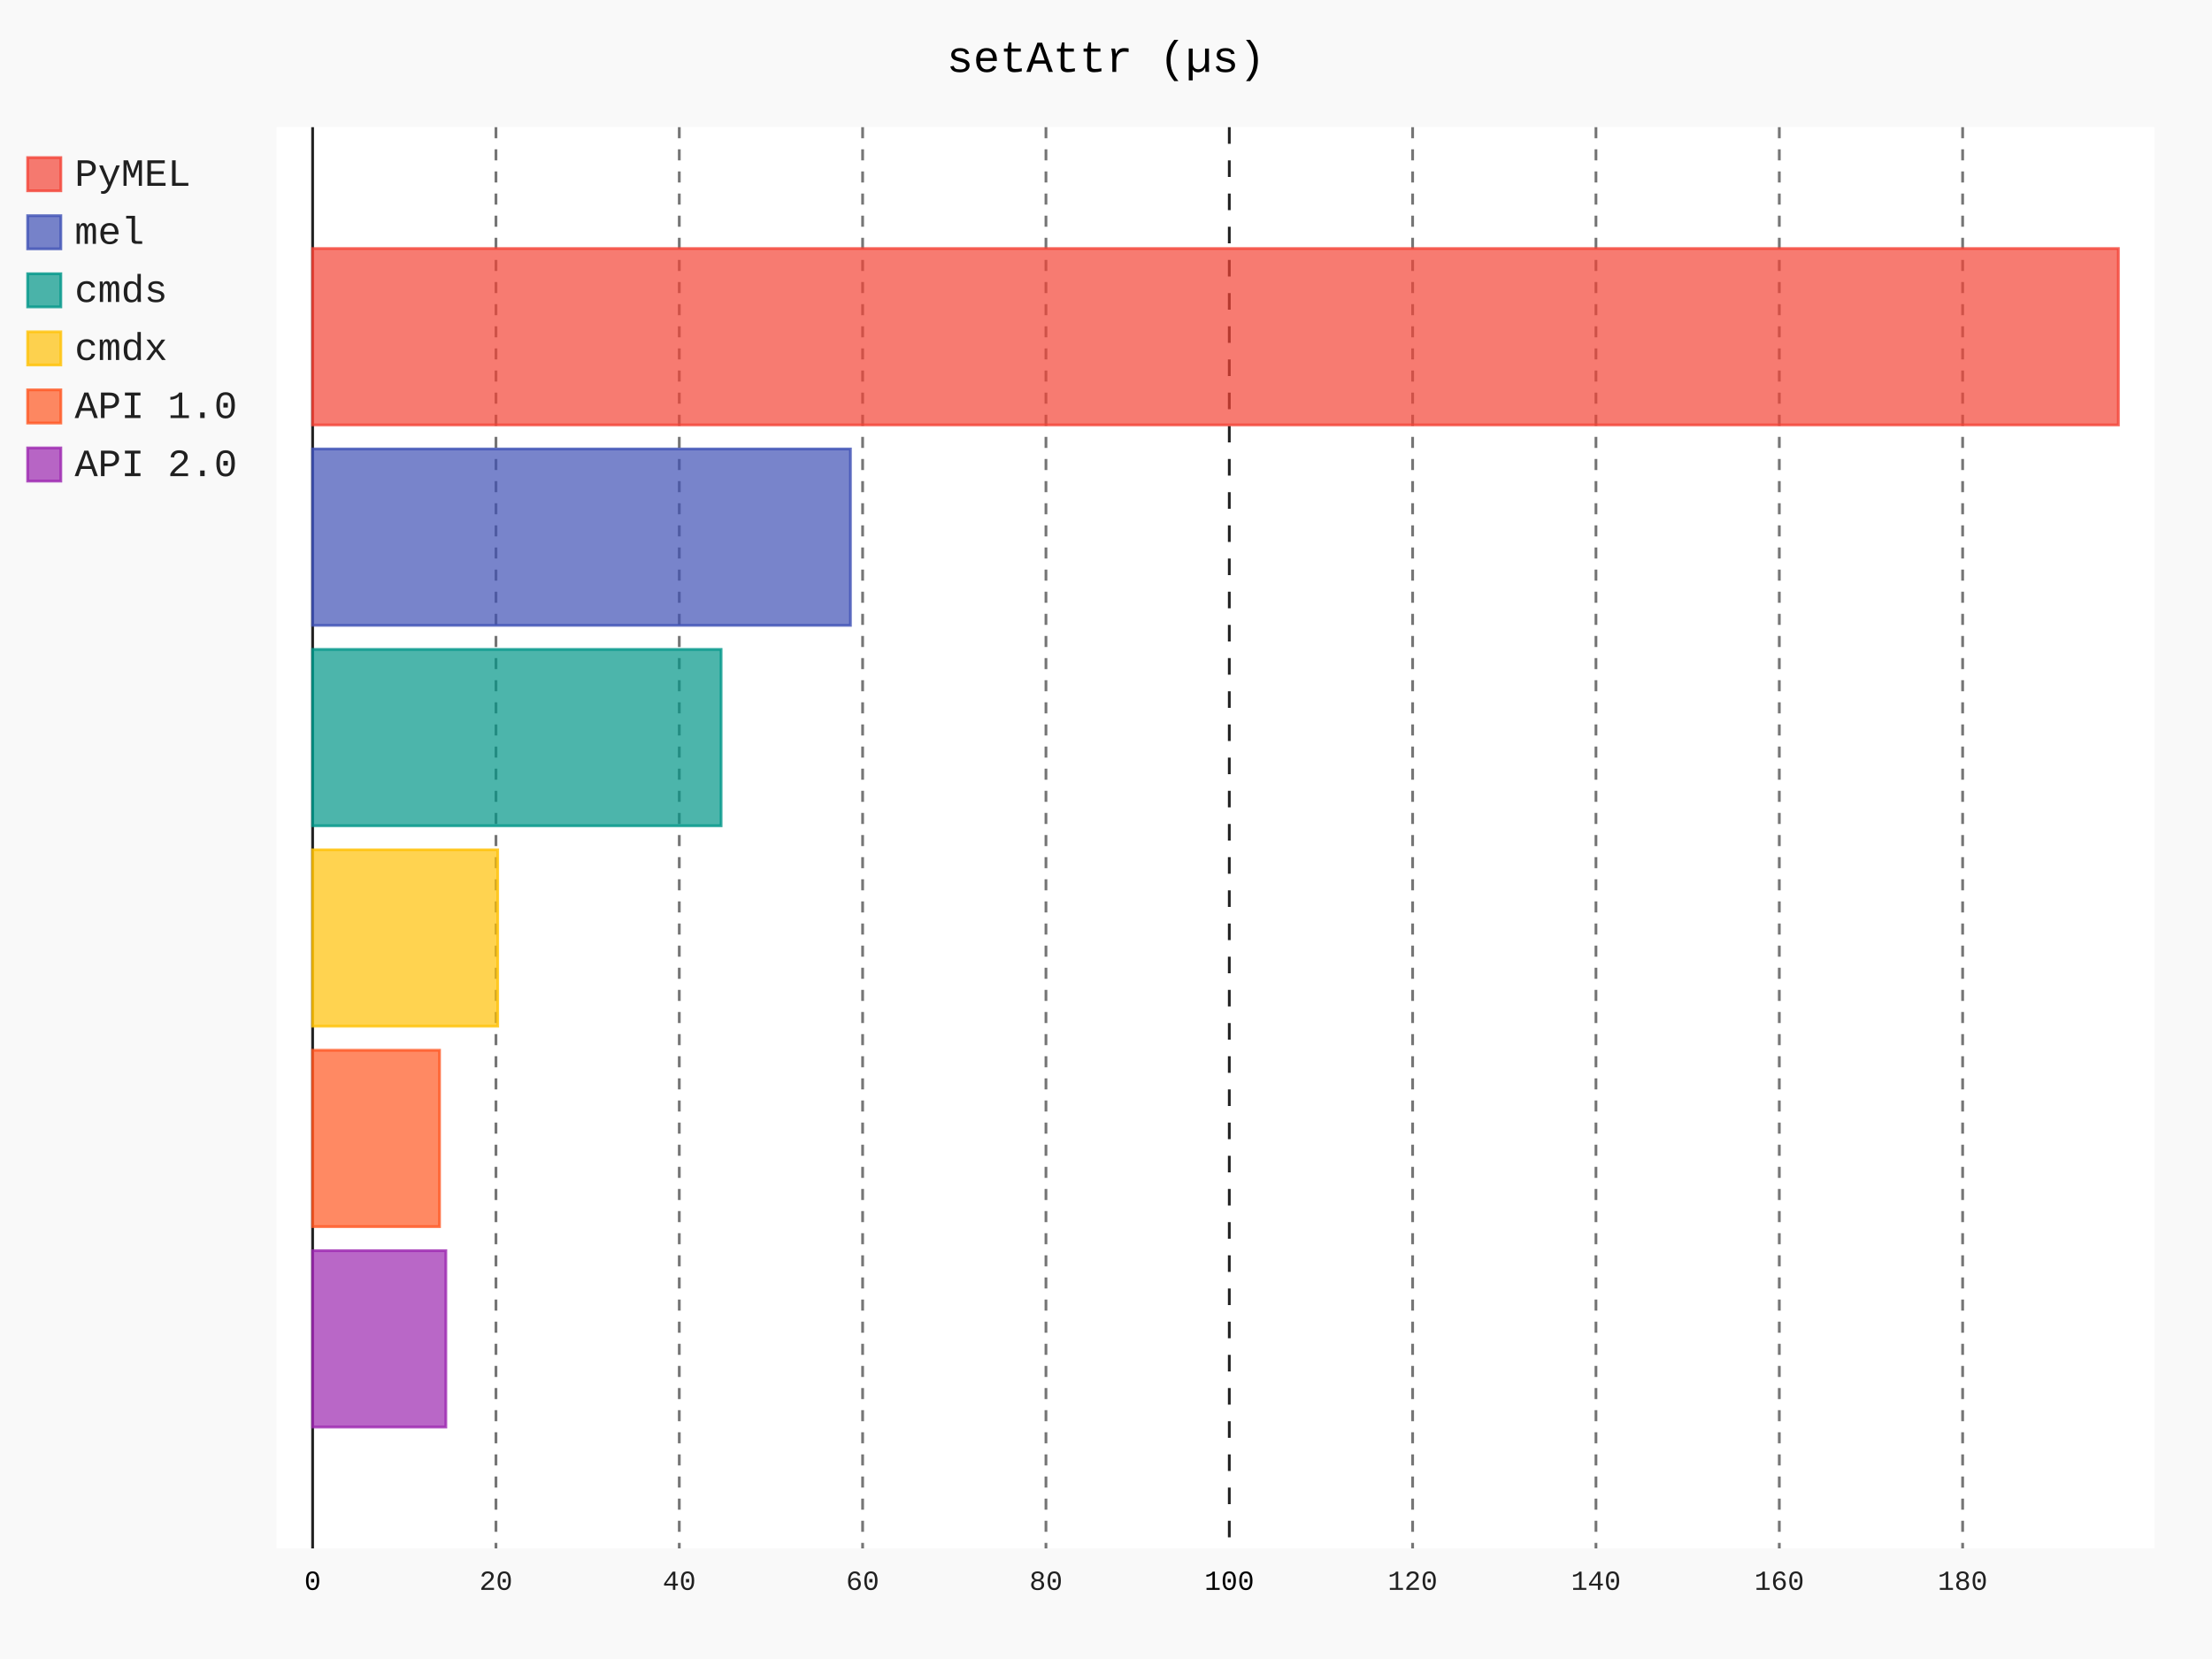
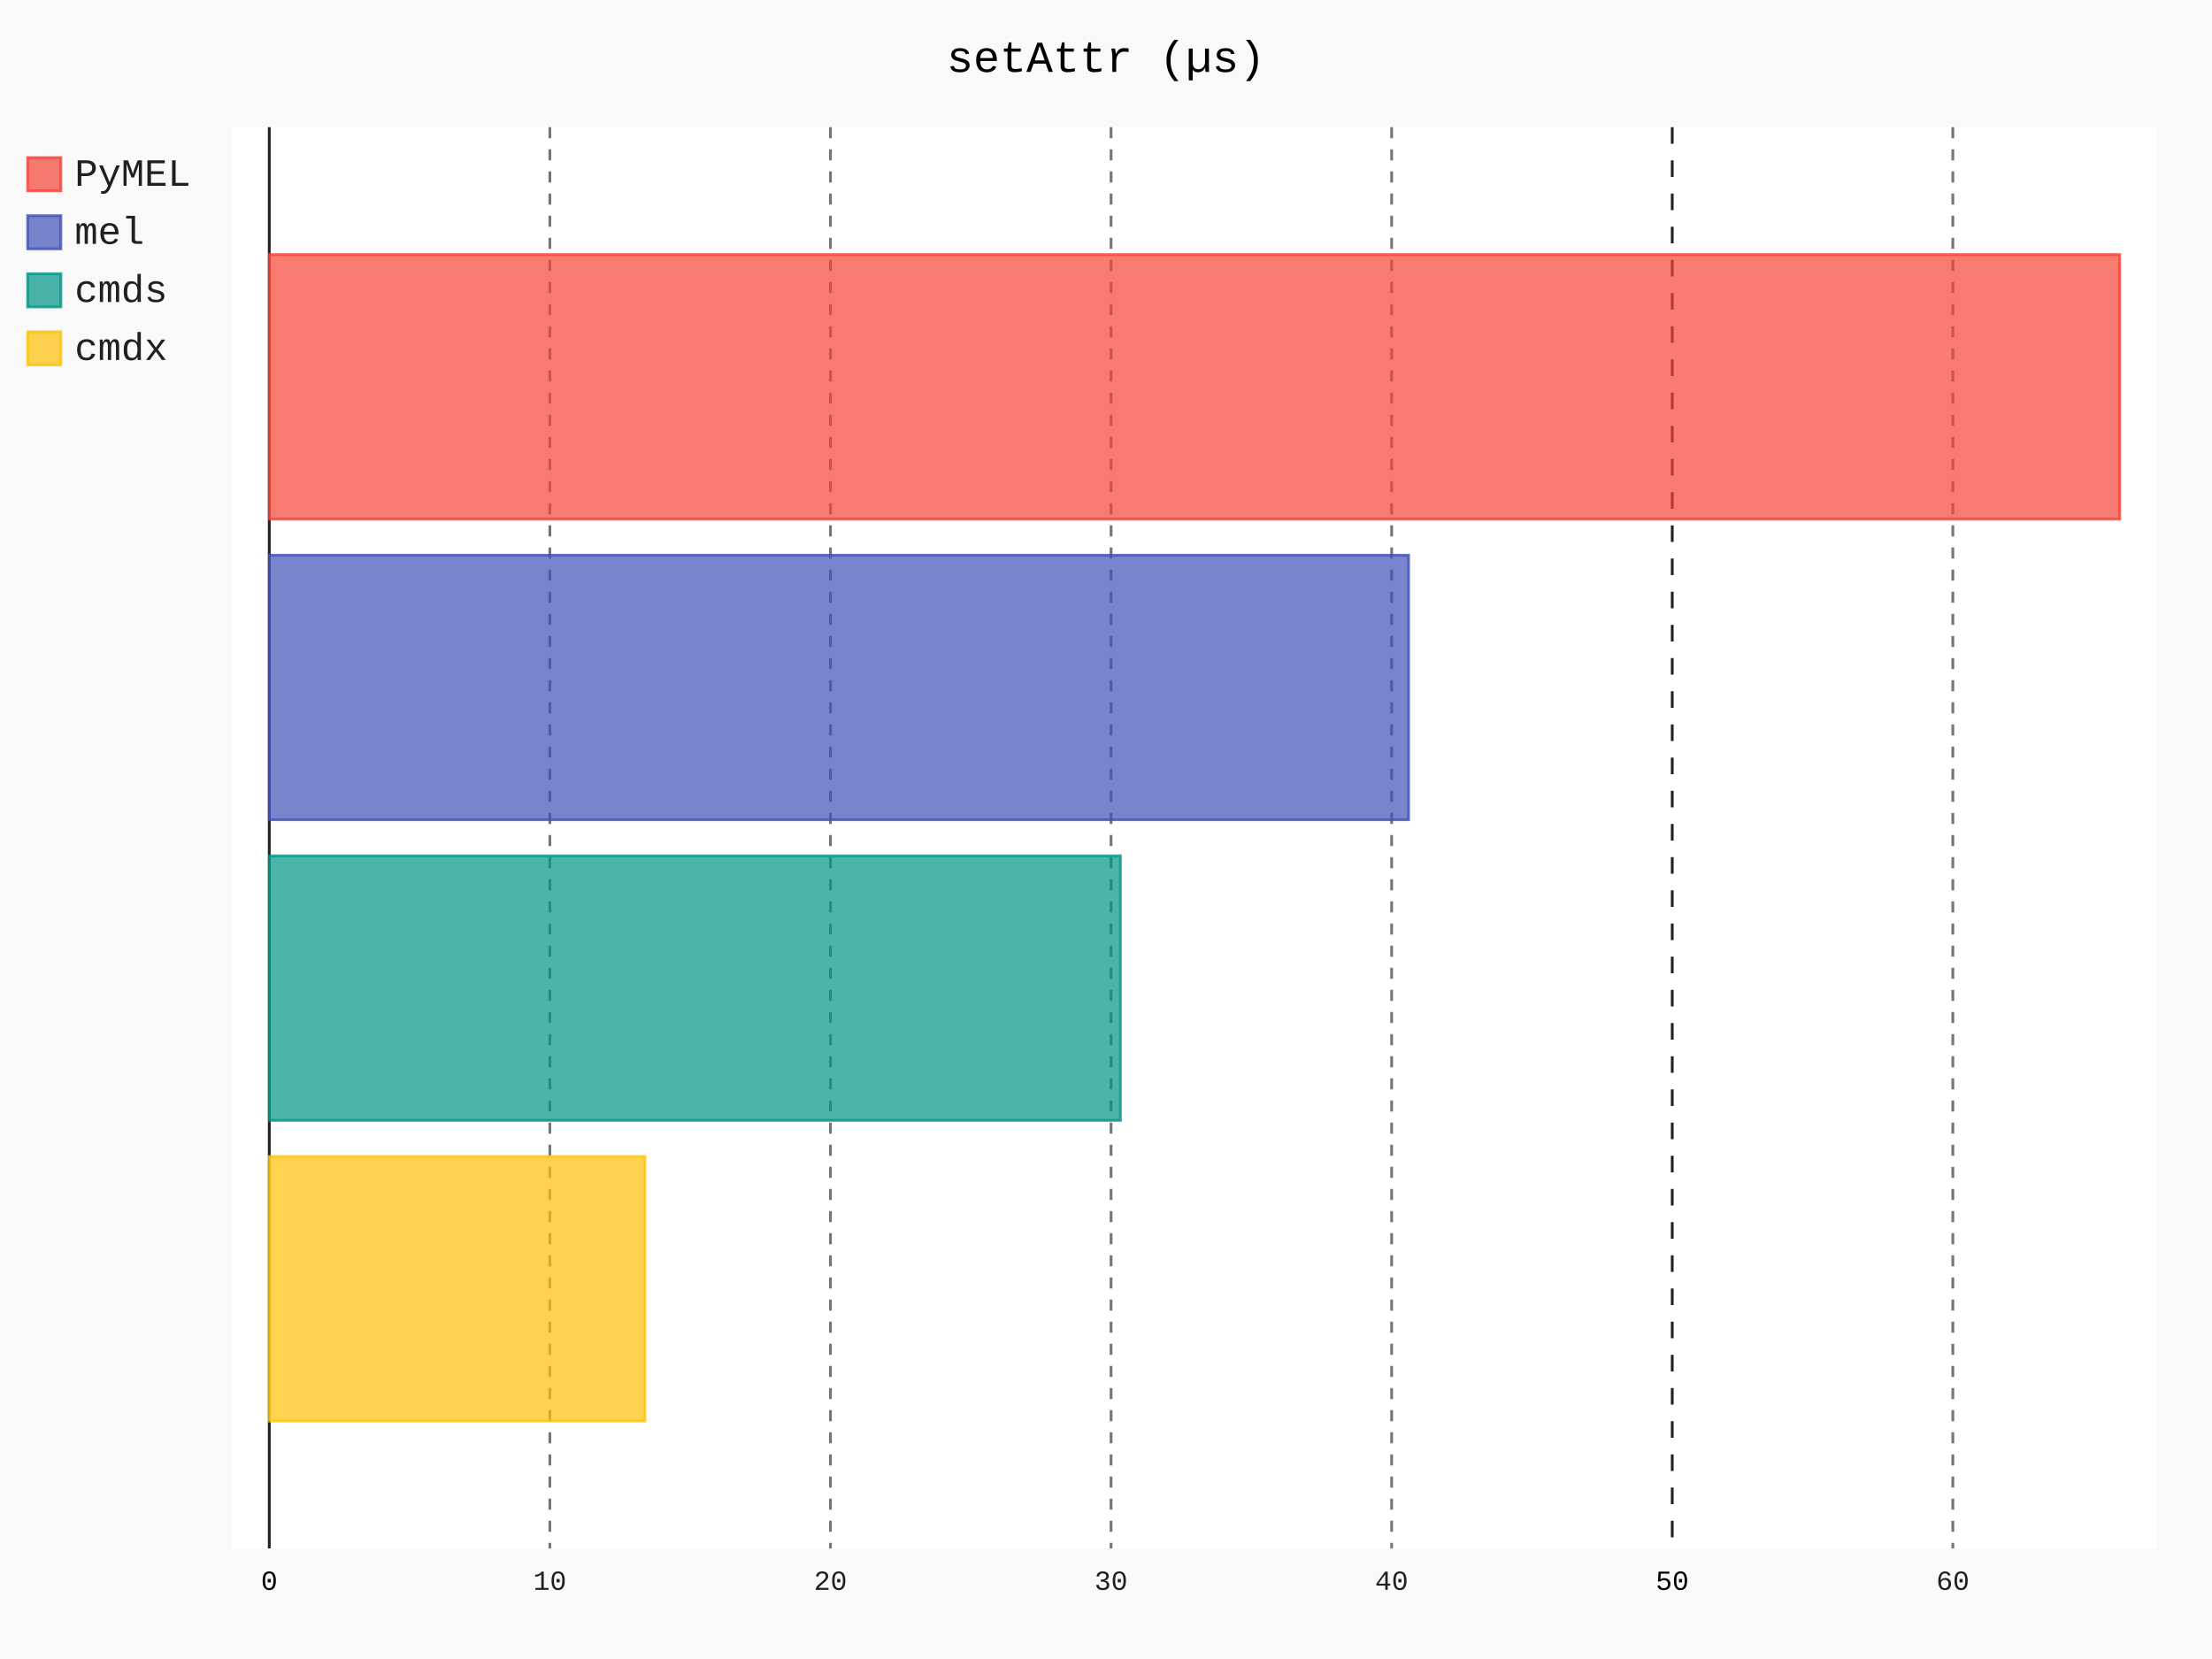
- <svg xmlns="http://www.w3.org/2000/svg" class="pygal-chart" id="chart-e8d845da-d6c5-408a-957c-700edbda1156" viewBox="0 0 800 600">
+ <svg xmlns="http://www.w3.org/2000/svg" class="pygal-chart" id="chart-0cb49427-5588-4756-ac8c-5c578eb287a8" viewBox="0 0 800 600">
  <defs>
-     <style type="text/css">#chart-e8d845da-d6c5-408a-957c-700edbda1156{-webkit-user-select:none;-webkit-font-smoothing:antialiased;font-family:Consolas,"Liberation Mono",Menlo,Courier,monospace}#chart-e8d845da-d6c5-408a-957c-700edbda1156 .title{font-family:Consolas,"Liberation Mono",Menlo,Courier,monospace;font-size:16px}#chart-e8d845da-d6c5-408a-957c-700edbda1156 .legends .legend text{font-family:Consolas,"Liberation Mono",Menlo,Courier,monospace;font-size:14px}#chart-e8d845da-d6c5-408a-957c-700edbda1156 .axis text{font-family:Consolas,"Liberation Mono",Menlo,Courier,monospace;font-size:10px}#chart-e8d845da-d6c5-408a-957c-700edbda1156 .axis text.major{font-family:Consolas,"Liberation Mono",Menlo,Courier,monospace;font-size:10px}#chart-e8d845da-d6c5-408a-957c-700edbda1156 .text-overlay text.value{font-family:Consolas,"Liberation Mono",Menlo,Courier,monospace;font-size:16px}#chart-e8d845da-d6c5-408a-957c-700edbda1156 .text-overlay text.label{font-family:Consolas,"Liberation Mono",Menlo,Courier,monospace;font-size:10px}#chart-e8d845da-d6c5-408a-957c-700edbda1156 .tooltip{font-family:Consolas,"Liberation Mono",Menlo,Courier,monospace;font-size:14px}#chart-e8d845da-d6c5-408a-957c-700edbda1156 text.no_data{font-family:Consolas,"Liberation Mono",Menlo,Courier,monospace;font-size:64px}
- #chart-e8d845da-d6c5-408a-957c-700edbda1156{background-color:rgba(249,249,249,1)}#chart-e8d845da-d6c5-408a-957c-700edbda1156 path,#chart-e8d845da-d6c5-408a-957c-700edbda1156 line,#chart-e8d845da-d6c5-408a-957c-700edbda1156 rect,#chart-e8d845da-d6c5-408a-957c-700edbda1156 circle{-webkit-transition:150ms;-moz-transition:150ms;transition:150ms}#chart-e8d845da-d6c5-408a-957c-700edbda1156 .graph &gt; .background{fill:rgba(249,249,249,1)}#chart-e8d845da-d6c5-408a-957c-700edbda1156 .plot &gt; .background{fill:rgba(255,255,255,1)}#chart-e8d845da-d6c5-408a-957c-700edbda1156 .graph{fill:rgba(0,0,0,.87)}#chart-e8d845da-d6c5-408a-957c-700edbda1156 text.no_data{fill:rgba(0,0,0,1)}#chart-e8d845da-d6c5-408a-957c-700edbda1156 .title{fill:rgba(0,0,0,1)}#chart-e8d845da-d6c5-408a-957c-700edbda1156 .legends .legend text{fill:rgba(0,0,0,.87)}#chart-e8d845da-d6c5-408a-957c-700edbda1156 .legends .legend:hover text{fill:rgba(0,0,0,1)}#chart-e8d845da-d6c5-408a-957c-700edbda1156 .axis .line{stroke:rgba(0,0,0,1)}#chart-e8d845da-d6c5-408a-957c-700edbda1156 .axis .guide.line{stroke:rgba(0,0,0,.54)}#chart-e8d845da-d6c5-408a-957c-700edbda1156 .axis .major.line{stroke:rgba(0,0,0,.87)}#chart-e8d845da-d6c5-408a-957c-700edbda1156 .axis text.major{fill:rgba(0,0,0,1)}#chart-e8d845da-d6c5-408a-957c-700edbda1156 .axis.y .guides:hover .guide.line,#chart-e8d845da-d6c5-408a-957c-700edbda1156 .line-graph .axis.x .guides:hover .guide.line,#chart-e8d845da-d6c5-408a-957c-700edbda1156 .stackedline-graph .axis.x .guides:hover .guide.line,#chart-e8d845da-d6c5-408a-957c-700edbda1156 .xy-graph .axis.x .guides:hover .guide.line{stroke:rgba(0,0,0,1)}#chart-e8d845da-d6c5-408a-957c-700edbda1156 .axis .guides:hover text{fill:rgba(0,0,0,1)}#chart-e8d845da-d6c5-408a-957c-700edbda1156 .reactive{fill-opacity:.7;stroke-opacity:.8}#chart-e8d845da-d6c5-408a-957c-700edbda1156 .ci{stroke:rgba(0,0,0,.87)}#chart-e8d845da-d6c5-408a-957c-700edbda1156 .reactive.active,#chart-e8d845da-d6c5-408a-957c-700edbda1156 .active .reactive{fill-opacity:.8;stroke-opacity:.9;stroke-width:4}#chart-e8d845da-d6c5-408a-957c-700edbda1156 .ci .reactive.active{stroke-width:1.5}#chart-e8d845da-d6c5-408a-957c-700edbda1156 .series text{fill:rgba(0,0,0,1)}#chart-e8d845da-d6c5-408a-957c-700edbda1156 .tooltip rect{fill:rgba(255,255,255,1);stroke:rgba(0,0,0,1);-webkit-transition:opacity 150ms;-moz-transition:opacity 150ms;transition:opacity 150ms}#chart-e8d845da-d6c5-408a-957c-700edbda1156 .tooltip .label{fill:rgba(0,0,0,.87)}#chart-e8d845da-d6c5-408a-957c-700edbda1156 .tooltip .label{fill:rgba(0,0,0,.87)}#chart-e8d845da-d6c5-408a-957c-700edbda1156 .tooltip .legend{font-size:.8em;fill:rgba(0,0,0,.54)}#chart-e8d845da-d6c5-408a-957c-700edbda1156 .tooltip .x_label{font-size:.6em;fill:rgba(0,0,0,1)}#chart-e8d845da-d6c5-408a-957c-700edbda1156 .tooltip .xlink{font-size:.5em;text-decoration:underline}#chart-e8d845da-d6c5-408a-957c-700edbda1156 .tooltip .value{font-size:1.5em}#chart-e8d845da-d6c5-408a-957c-700edbda1156 .bound{font-size:.5em}#chart-e8d845da-d6c5-408a-957c-700edbda1156 .max-value{font-size:.75em;fill:rgba(0,0,0,.54)}#chart-e8d845da-d6c5-408a-957c-700edbda1156 .map-element{fill:rgba(255,255,255,1);stroke:rgba(0,0,0,.54) !important}#chart-e8d845da-d6c5-408a-957c-700edbda1156 .map-element .reactive{fill-opacity:inherit;stroke-opacity:inherit}#chart-e8d845da-d6c5-408a-957c-700edbda1156 .color-0,#chart-e8d845da-d6c5-408a-957c-700edbda1156 .color-0 a:visited{stroke:#F44336;fill:#F44336}#chart-e8d845da-d6c5-408a-957c-700edbda1156 .color-1,#chart-e8d845da-d6c5-408a-957c-700edbda1156 .color-1 a:visited{stroke:#3F51B5;fill:#3F51B5}#chart-e8d845da-d6c5-408a-957c-700edbda1156 .color-2,#chart-e8d845da-d6c5-408a-957c-700edbda1156 .color-2 a:visited{stroke:#009688;fill:#009688}#chart-e8d845da-d6c5-408a-957c-700edbda1156 .color-3,#chart-e8d845da-d6c5-408a-957c-700edbda1156 .color-3 a:visited{stroke:#FFC107;fill:#FFC107}#chart-e8d845da-d6c5-408a-957c-700edbda1156 .color-4,#chart-e8d845da-d6c5-408a-957c-700edbda1156 .color-4 a:visited{stroke:#FF5722;fill:#FF5722}#chart-e8d845da-d6c5-408a-957c-700edbda1156 .color-5,#chart-e8d845da-d6c5-408a-957c-700edbda1156 .color-5 a:visited{stroke:#9C27B0;fill:#9C27B0}#chart-e8d845da-d6c5-408a-957c-700edbda1156 .text-overlay .color-0 text{fill:black}#chart-e8d845da-d6c5-408a-957c-700edbda1156 .text-overlay .color-1 text{fill:black}#chart-e8d845da-d6c5-408a-957c-700edbda1156 .text-overlay .color-2 text{fill:black}#chart-e8d845da-d6c5-408a-957c-700edbda1156 .text-overlay .color-3 text{fill:black}#chart-e8d845da-d6c5-408a-957c-700edbda1156 .text-overlay .color-4 text{fill:black}#chart-e8d845da-d6c5-408a-957c-700edbda1156 .text-overlay .color-5 text{fill:black}
- #chart-e8d845da-d6c5-408a-957c-700edbda1156 text.no_data{text-anchor:middle}#chart-e8d845da-d6c5-408a-957c-700edbda1156 .guide.line{fill:none}#chart-e8d845da-d6c5-408a-957c-700edbda1156 .centered{text-anchor:middle}#chart-e8d845da-d6c5-408a-957c-700edbda1156 .title{text-anchor:middle}#chart-e8d845da-d6c5-408a-957c-700edbda1156 .legends .legend text{fill-opacity:1}#chart-e8d845da-d6c5-408a-957c-700edbda1156 .axis.x text{text-anchor:middle}#chart-e8d845da-d6c5-408a-957c-700edbda1156 .axis.x:not(.web) text[transform]{text-anchor:start}#chart-e8d845da-d6c5-408a-957c-700edbda1156 .axis.x:not(.web) text[transform].backwards{text-anchor:end}#chart-e8d845da-d6c5-408a-957c-700edbda1156 .axis.y text{text-anchor:end}#chart-e8d845da-d6c5-408a-957c-700edbda1156 .axis.y text[transform].backwards{text-anchor:start}#chart-e8d845da-d6c5-408a-957c-700edbda1156 .axis.y2 text{text-anchor:start}#chart-e8d845da-d6c5-408a-957c-700edbda1156 .axis.y2 text[transform].backwards{text-anchor:end}#chart-e8d845da-d6c5-408a-957c-700edbda1156 .axis .guide.line{stroke-dasharray:4,4}#chart-e8d845da-d6c5-408a-957c-700edbda1156 .axis .major.guide.line{stroke-dasharray:6,6}#chart-e8d845da-d6c5-408a-957c-700edbda1156 .horizontal .axis.y .guide.line,#chart-e8d845da-d6c5-408a-957c-700edbda1156 .horizontal .axis.y2 .guide.line,#chart-e8d845da-d6c5-408a-957c-700edbda1156 .vertical .axis.x .guide.line{opacity:0}#chart-e8d845da-d6c5-408a-957c-700edbda1156 .horizontal .axis.always_show .guide.line,#chart-e8d845da-d6c5-408a-957c-700edbda1156 .vertical .axis.always_show .guide.line{opacity:1 !important}#chart-e8d845da-d6c5-408a-957c-700edbda1156 .axis.y .guides:hover .guide.line,#chart-e8d845da-d6c5-408a-957c-700edbda1156 .axis.y2 .guides:hover .guide.line,#chart-e8d845da-d6c5-408a-957c-700edbda1156 .axis.x .guides:hover .guide.line{opacity:1}#chart-e8d845da-d6c5-408a-957c-700edbda1156 .axis .guides:hover text{opacity:1}#chart-e8d845da-d6c5-408a-957c-700edbda1156 .nofill{fill:none}#chart-e8d845da-d6c5-408a-957c-700edbda1156 .subtle-fill{fill-opacity:.2}#chart-e8d845da-d6c5-408a-957c-700edbda1156 .dot{stroke-width:1px;fill-opacity:1}#chart-e8d845da-d6c5-408a-957c-700edbda1156 .dot.active{stroke-width:5px}#chart-e8d845da-d6c5-408a-957c-700edbda1156 .dot.negative{fill:transparent}#chart-e8d845da-d6c5-408a-957c-700edbda1156 text,#chart-e8d845da-d6c5-408a-957c-700edbda1156 tspan{stroke:none !important}#chart-e8d845da-d6c5-408a-957c-700edbda1156 .series text.active{opacity:1}#chart-e8d845da-d6c5-408a-957c-700edbda1156 .tooltip rect{fill-opacity:.95;stroke-width:.5}#chart-e8d845da-d6c5-408a-957c-700edbda1156 .tooltip text{fill-opacity:1}#chart-e8d845da-d6c5-408a-957c-700edbda1156 .showable{visibility:hidden}#chart-e8d845da-d6c5-408a-957c-700edbda1156 .showable.shown{visibility:visible}#chart-e8d845da-d6c5-408a-957c-700edbda1156 .gauge-background{fill:rgba(229,229,229,1);stroke:none}#chart-e8d845da-d6c5-408a-957c-700edbda1156 .bg-lines{stroke:rgba(249,249,249,1);stroke-width:2px}</style>
+     <style type="text/css">#chart-0cb49427-5588-4756-ac8c-5c578eb287a8{-webkit-user-select:none;-webkit-font-smoothing:antialiased;font-family:Consolas,"Liberation Mono",Menlo,Courier,monospace}#chart-0cb49427-5588-4756-ac8c-5c578eb287a8 .title{font-family:Consolas,"Liberation Mono",Menlo,Courier,monospace;font-size:16px}#chart-0cb49427-5588-4756-ac8c-5c578eb287a8 .legends .legend text{font-family:Consolas,"Liberation Mono",Menlo,Courier,monospace;font-size:14px}#chart-0cb49427-5588-4756-ac8c-5c578eb287a8 .axis text{font-family:Consolas,"Liberation Mono",Menlo,Courier,monospace;font-size:10px}#chart-0cb49427-5588-4756-ac8c-5c578eb287a8 .axis text.major{font-family:Consolas,"Liberation Mono",Menlo,Courier,monospace;font-size:10px}#chart-0cb49427-5588-4756-ac8c-5c578eb287a8 .text-overlay text.value{font-family:Consolas,"Liberation Mono",Menlo,Courier,monospace;font-size:16px}#chart-0cb49427-5588-4756-ac8c-5c578eb287a8 .text-overlay text.label{font-family:Consolas,"Liberation Mono",Menlo,Courier,monospace;font-size:10px}#chart-0cb49427-5588-4756-ac8c-5c578eb287a8 .tooltip{font-family:Consolas,"Liberation Mono",Menlo,Courier,monospace;font-size:14px}#chart-0cb49427-5588-4756-ac8c-5c578eb287a8 text.no_data{font-family:Consolas,"Liberation Mono",Menlo,Courier,monospace;font-size:64px}
+ #chart-0cb49427-5588-4756-ac8c-5c578eb287a8{background-color:rgba(249,249,249,1)}#chart-0cb49427-5588-4756-ac8c-5c578eb287a8 path,#chart-0cb49427-5588-4756-ac8c-5c578eb287a8 line,#chart-0cb49427-5588-4756-ac8c-5c578eb287a8 rect,#chart-0cb49427-5588-4756-ac8c-5c578eb287a8 circle{-webkit-transition:150ms;-moz-transition:150ms;transition:150ms}#chart-0cb49427-5588-4756-ac8c-5c578eb287a8 .graph &gt; .background{fill:rgba(249,249,249,1)}#chart-0cb49427-5588-4756-ac8c-5c578eb287a8 .plot &gt; .background{fill:rgba(255,255,255,1)}#chart-0cb49427-5588-4756-ac8c-5c578eb287a8 .graph{fill:rgba(0,0,0,.87)}#chart-0cb49427-5588-4756-ac8c-5c578eb287a8 text.no_data{fill:rgba(0,0,0,1)}#chart-0cb49427-5588-4756-ac8c-5c578eb287a8 .title{fill:rgba(0,0,0,1)}#chart-0cb49427-5588-4756-ac8c-5c578eb287a8 .legends .legend text{fill:rgba(0,0,0,.87)}#chart-0cb49427-5588-4756-ac8c-5c578eb287a8 .legends .legend:hover text{fill:rgba(0,0,0,1)}#chart-0cb49427-5588-4756-ac8c-5c578eb287a8 .axis .line{stroke:rgba(0,0,0,1)}#chart-0cb49427-5588-4756-ac8c-5c578eb287a8 .axis .guide.line{stroke:rgba(0,0,0,.54)}#chart-0cb49427-5588-4756-ac8c-5c578eb287a8 .axis .major.line{stroke:rgba(0,0,0,.87)}#chart-0cb49427-5588-4756-ac8c-5c578eb287a8 .axis text.major{fill:rgba(0,0,0,1)}#chart-0cb49427-5588-4756-ac8c-5c578eb287a8 .axis.y .guides:hover .guide.line,#chart-0cb49427-5588-4756-ac8c-5c578eb287a8 .line-graph .axis.x .guides:hover .guide.line,#chart-0cb49427-5588-4756-ac8c-5c578eb287a8 .stackedline-graph .axis.x .guides:hover .guide.line,#chart-0cb49427-5588-4756-ac8c-5c578eb287a8 .xy-graph .axis.x .guides:hover .guide.line{stroke:rgba(0,0,0,1)}#chart-0cb49427-5588-4756-ac8c-5c578eb287a8 .axis .guides:hover text{fill:rgba(0,0,0,1)}#chart-0cb49427-5588-4756-ac8c-5c578eb287a8 .reactive{fill-opacity:.7;stroke-opacity:.8}#chart-0cb49427-5588-4756-ac8c-5c578eb287a8 .ci{stroke:rgba(0,0,0,.87)}#chart-0cb49427-5588-4756-ac8c-5c578eb287a8 .reactive.active,#chart-0cb49427-5588-4756-ac8c-5c578eb287a8 .active .reactive{fill-opacity:.8;stroke-opacity:.9;stroke-width:4}#chart-0cb49427-5588-4756-ac8c-5c578eb287a8 .ci .reactive.active{stroke-width:1.5}#chart-0cb49427-5588-4756-ac8c-5c578eb287a8 .series text{fill:rgba(0,0,0,1)}#chart-0cb49427-5588-4756-ac8c-5c578eb287a8 .tooltip rect{fill:rgba(255,255,255,1);stroke:rgba(0,0,0,1);-webkit-transition:opacity 150ms;-moz-transition:opacity 150ms;transition:opacity 150ms}#chart-0cb49427-5588-4756-ac8c-5c578eb287a8 .tooltip .label{fill:rgba(0,0,0,.87)}#chart-0cb49427-5588-4756-ac8c-5c578eb287a8 .tooltip .label{fill:rgba(0,0,0,.87)}#chart-0cb49427-5588-4756-ac8c-5c578eb287a8 .tooltip .legend{font-size:.8em;fill:rgba(0,0,0,.54)}#chart-0cb49427-5588-4756-ac8c-5c578eb287a8 .tooltip .x_label{font-size:.6em;fill:rgba(0,0,0,1)}#chart-0cb49427-5588-4756-ac8c-5c578eb287a8 .tooltip .xlink{font-size:.5em;text-decoration:underline}#chart-0cb49427-5588-4756-ac8c-5c578eb287a8 .tooltip .value{font-size:1.5em}#chart-0cb49427-5588-4756-ac8c-5c578eb287a8 .bound{font-size:.5em}#chart-0cb49427-5588-4756-ac8c-5c578eb287a8 .max-value{font-size:.75em;fill:rgba(0,0,0,.54)}#chart-0cb49427-5588-4756-ac8c-5c578eb287a8 .map-element{fill:rgba(255,255,255,1);stroke:rgba(0,0,0,.54) !important}#chart-0cb49427-5588-4756-ac8c-5c578eb287a8 .map-element .reactive{fill-opacity:inherit;stroke-opacity:inherit}#chart-0cb49427-5588-4756-ac8c-5c578eb287a8 .color-0,#chart-0cb49427-5588-4756-ac8c-5c578eb287a8 .color-0 a:visited{stroke:#F44336;fill:#F44336}#chart-0cb49427-5588-4756-ac8c-5c578eb287a8 .color-1,#chart-0cb49427-5588-4756-ac8c-5c578eb287a8 .color-1 a:visited{stroke:#3F51B5;fill:#3F51B5}#chart-0cb49427-5588-4756-ac8c-5c578eb287a8 .color-2,#chart-0cb49427-5588-4756-ac8c-5c578eb287a8 .color-2 a:visited{stroke:#009688;fill:#009688}#chart-0cb49427-5588-4756-ac8c-5c578eb287a8 .color-3,#chart-0cb49427-5588-4756-ac8c-5c578eb287a8 .color-3 a:visited{stroke:#FFC107;fill:#FFC107}#chart-0cb49427-5588-4756-ac8c-5c578eb287a8 .text-overlay .color-0 text{fill:black}#chart-0cb49427-5588-4756-ac8c-5c578eb287a8 .text-overlay .color-1 text{fill:black}#chart-0cb49427-5588-4756-ac8c-5c578eb287a8 .text-overlay .color-2 text{fill:black}#chart-0cb49427-5588-4756-ac8c-5c578eb287a8 .text-overlay .color-3 text{fill:black}
+ #chart-0cb49427-5588-4756-ac8c-5c578eb287a8 text.no_data{text-anchor:middle}#chart-0cb49427-5588-4756-ac8c-5c578eb287a8 .guide.line{fill:none}#chart-0cb49427-5588-4756-ac8c-5c578eb287a8 .centered{text-anchor:middle}#chart-0cb49427-5588-4756-ac8c-5c578eb287a8 .title{text-anchor:middle}#chart-0cb49427-5588-4756-ac8c-5c578eb287a8 .legends .legend text{fill-opacity:1}#chart-0cb49427-5588-4756-ac8c-5c578eb287a8 .axis.x text{text-anchor:middle}#chart-0cb49427-5588-4756-ac8c-5c578eb287a8 .axis.x:not(.web) text[transform]{text-anchor:start}#chart-0cb49427-5588-4756-ac8c-5c578eb287a8 .axis.x:not(.web) text[transform].backwards{text-anchor:end}#chart-0cb49427-5588-4756-ac8c-5c578eb287a8 .axis.y text{text-anchor:end}#chart-0cb49427-5588-4756-ac8c-5c578eb287a8 .axis.y text[transform].backwards{text-anchor:start}#chart-0cb49427-5588-4756-ac8c-5c578eb287a8 .axis.y2 text{text-anchor:start}#chart-0cb49427-5588-4756-ac8c-5c578eb287a8 .axis.y2 text[transform].backwards{text-anchor:end}#chart-0cb49427-5588-4756-ac8c-5c578eb287a8 .axis .guide.line{stroke-dasharray:4,4}#chart-0cb49427-5588-4756-ac8c-5c578eb287a8 .axis .major.guide.line{stroke-dasharray:6,6}#chart-0cb49427-5588-4756-ac8c-5c578eb287a8 .horizontal .axis.y .guide.line,#chart-0cb49427-5588-4756-ac8c-5c578eb287a8 .horizontal .axis.y2 .guide.line,#chart-0cb49427-5588-4756-ac8c-5c578eb287a8 .vertical .axis.x .guide.line{opacity:0}#chart-0cb49427-5588-4756-ac8c-5c578eb287a8 .horizontal .axis.always_show .guide.line,#chart-0cb49427-5588-4756-ac8c-5c578eb287a8 .vertical .axis.always_show .guide.line{opacity:1 !important}#chart-0cb49427-5588-4756-ac8c-5c578eb287a8 .axis.y .guides:hover .guide.line,#chart-0cb49427-5588-4756-ac8c-5c578eb287a8 .axis.y2 .guides:hover .guide.line,#chart-0cb49427-5588-4756-ac8c-5c578eb287a8 .axis.x .guides:hover .guide.line{opacity:1}#chart-0cb49427-5588-4756-ac8c-5c578eb287a8 .axis .guides:hover text{opacity:1}#chart-0cb49427-5588-4756-ac8c-5c578eb287a8 .nofill{fill:none}#chart-0cb49427-5588-4756-ac8c-5c578eb287a8 .subtle-fill{fill-opacity:.2}#chart-0cb49427-5588-4756-ac8c-5c578eb287a8 .dot{stroke-width:1px;fill-opacity:1}#chart-0cb49427-5588-4756-ac8c-5c578eb287a8 .dot.active{stroke-width:5px}#chart-0cb49427-5588-4756-ac8c-5c578eb287a8 .dot.negative{fill:transparent}#chart-0cb49427-5588-4756-ac8c-5c578eb287a8 text,#chart-0cb49427-5588-4756-ac8c-5c578eb287a8 tspan{stroke:none !important}#chart-0cb49427-5588-4756-ac8c-5c578eb287a8 .series text.active{opacity:1}#chart-0cb49427-5588-4756-ac8c-5c578eb287a8 .tooltip rect{fill-opacity:.95;stroke-width:.5}#chart-0cb49427-5588-4756-ac8c-5c578eb287a8 .tooltip text{fill-opacity:1}#chart-0cb49427-5588-4756-ac8c-5c578eb287a8 .showable{visibility:hidden}#chart-0cb49427-5588-4756-ac8c-5c578eb287a8 .showable.shown{visibility:visible}#chart-0cb49427-5588-4756-ac8c-5c578eb287a8 .gauge-background{fill:rgba(229,229,229,1);stroke:none}#chart-0cb49427-5588-4756-ac8c-5c578eb287a8 .bg-lines{stroke:rgba(249,249,249,1);stroke-width:2px}</style>
  </defs>
  <g class="graph horizontalbar-graph horizontal">
    <rect class="background" height="600" width="800" x="0" y="0" />
-     <g class="plot" transform="translate(100, 46)">
-       <rect class="background" height="514" width="679.2" x="0" y="0" />
+     <g class="plot" transform="translate(84, 46)">
+       <rect class="background" height="514" width="696.0" x="0" y="0" />
      <g class="axis x always_show">
        <g class="guides">
-           <path class="axis major line" d="M13.062 0 v514" />
-           <text class="major" x="13.062" y="529.0">0</text>
+           <path class="axis major line" d="M13.385 0 v514" />
+           <text class="major" x="13.385" y="529.0">0</text>
        </g>
        <g class="guides">
-           <path class="guide line" d="M79.367 0 v514" />
-           <text class="" x="79.367" y="529.0">20</text>
+           <path class="guide line" d="M114.865 0 v514" />
+           <text class="" x="114.865" y="529.0">10</text>
        </g>
        <g class="guides">
-           <path class="guide line" d="M145.673 0 v514" />
-           <text class="" x="145.673" y="529.0">40</text>
+           <path class="guide line" d="M216.346 0 v514" />
+           <text class="" x="216.346" y="529.0">20</text>
        </g>
        <g class="guides">
-           <path class="guide line" d="M211.979 0 v514" />
-           <text class="" x="211.979" y="529.0">60</text>
+           <path class="guide line" d="M317.826 0 v514" />
+           <text class="" x="317.826" y="529.0">30</text>
        </g>
        <g class="guides">
-           <path class="guide line" d="M278.284 0 v514" />
-           <text class="" x="278.284" y="529.0">80</text>
+           <path class="guide line" d="M419.307 0 v514" />
+           <text class="" x="419.307" y="529.0">40</text>
        </g>
        <g class="guides">
-           <path class="major guide line" d="M344.59 0 v514" />
-           <text class="major" x="344.59" y="529.0">100</text>
+           <path class="major guide line" d="M520.787 0 v514" />
+           <text class="major" x="520.787" y="529.0">50</text>
        </g>
        <g class="guides">
-           <path class="guide line" d="M410.896 0 v514" />
-           <text class="" x="410.896" y="529.0">120</text>
-         </g>
-         <g class="guides">
-           <path class="guide line" d="M477.201 0 v514" />
-           <text class="" x="477.201" y="529.0">140</text>
-         </g>
-         <g class="guides">
-           <path class="guide line" d="M543.507 0 v514" />
-           <text class="" x="543.507" y="529.0">160</text>
-         </g>
-         <g class="guides">
-           <path class="guide line" d="M609.813 0 v514" />
-           <text class="" x="609.813" y="529.0">180</text>
-         </g>
-       </g>
-       <g class="series serie-5 color-5">
-         <g class="bars">
-           <g class="bar">
-             <rect class="rect reactive tooltip-trigger" height="63.789" rx="0" ry="0" width="48.181" x="13.062" y="406.324" />
-           </g>
-         </g>
-       </g>
-       <g class="series serie-4 color-4">
-         <g class="bars">
-           <g class="bar">
-             <rect class="rect reactive tooltip-trigger" height="63.789" rx="0" ry="0" width="45.901" x="13.062" y="333.836" />
-           </g>
+           <path class="guide line" d="M622.268 0 v514" />
+           <text class="" x="622.268" y="529.0">60</text>
        </g>
      </g>
      <g class="series serie-3 color-3">
        <g class="bars">
          <g class="bar">
-             <rect class="rect reactive tooltip-trigger" height="63.789" rx="0" ry="0" width="66.944" x="13.062" y="261.349" />
+             <rect class="rect reactive tooltip-trigger" height="95.683" rx="0" ry="0" width="135.863" x="13.385" y="372.255" />
          </g>
        </g>
      </g>
      <g class="series serie-2 color-2">
        <g class="bars">
          <g class="bar">
-             <rect class="rect reactive tooltip-trigger" height="63.789" rx="0" ry="0" width="147.731" x="13.062" y="188.862" />
+             <rect class="rect reactive tooltip-trigger" height="95.683" rx="0" ry="0" width="307.832" x="13.385" y="263.524" />
          </g>
        </g>
      </g>
      <g class="series serie-1 color-1">
        <g class="bars">
          <g class="bar">
-             <rect class="rect reactive tooltip-trigger" height="63.789" rx="0" ry="0" width="194.506" x="13.062" y="116.375" />
+             <rect class="rect reactive tooltip-trigger" height="95.683" rx="0" ry="0" width="412.058" x="13.385" y="154.793" />
          </g>
        </g>
      </g>
      <g class="series serie-0 color-0">
        <g class="bars">
          <g class="bar">
-             <rect class="rect reactive tooltip-trigger" height="63.789" rx="0" ry="0" width="653.077" x="13.062" y="43.888" />
+             <rect class="rect reactive tooltip-trigger" height="95.683" rx="0" ry="0" width="669.231" x="13.385" y="46.062" />
          </g>
        </g>
      </g>
    </g>
    <g class="titles">
      <text class="title plot_title" x="400.0" y="26">setAttr (µs)</text>
    </g>
-     <g class="plot overlay" transform="translate(100, 46)">
-       <g class="series serie-5 color-5" />
-       <g class="series serie-4 color-4" />
+     <g class="plot overlay" transform="translate(84, 46)">
      <g class="series serie-3 color-3" />
      <g class="series serie-2 color-2" />
      <g class="series serie-1 color-1" />
      <g class="series serie-0 color-0" />
    </g>
-     <g class="plot text-overlay" transform="translate(100, 46)">
-       <g class="series serie-5 color-5" />
-       <g class="series serie-4 color-4" />
+     <g class="plot text-overlay" transform="translate(84, 46)">
      <g class="series serie-3 color-3" />
      <g class="series serie-2 color-2" />
      <g class="series serie-1 color-1" />
      <g class="series serie-0 color-0" />
    </g>
-     <g class="plot tooltip-overlay" transform="translate(100, 46)">
+     <g class="plot tooltip-overlay" transform="translate(84, 46)">
      <g class="tooltip" style="opacity: 0" transform="translate(0 0)">
        <rect class="tooltip-box" height="0" rx="0" ry="0" width="0" />
        <g class="text" />
      </g>
    </g>
    <g class="legends" transform="translate(10, 56)">
      <g class="legend reactive activate-serie" id="activate-serie-0">
        <rect class="color-0 reactive" height="12" width="12" x="0.0" y="1.0" />
        <text x="17.0" y="11.2">PyMEL</text>
      </g>
      <g class="legend reactive activate-serie" id="activate-serie-1">
        <rect class="color-1 reactive" height="12" width="12" x="0.0" y="22.0" />
        <text x="17.0" y="32.2">mel</text>
      </g>
      <g class="legend reactive activate-serie" id="activate-serie-2">
        <rect class="color-2 reactive" height="12" width="12" x="0.0" y="43.0" />
        <text x="17.0" y="53.2">cmds</text>
      </g>
      <g class="legend reactive activate-serie" id="activate-serie-3">
        <rect class="color-3 reactive" height="12" width="12" x="0.0" y="64.0" />
        <text x="17.0" y="74.2">cmdx</text>
      </g>
-       <g class="legend reactive activate-serie" id="activate-serie-4">
-         <rect class="color-4 reactive" height="12" width="12" x="0.0" y="85.0" />
-         <text x="17.0" y="95.2">API 1.0</text>
-       </g>
-       <g class="legend reactive activate-serie" id="activate-serie-5">
-         <rect class="color-5 reactive" height="12" width="12" x="0.0" y="106.0" />
-         <text x="17.0" y="116.2">API 2.0</text>
-       </g>
    </g>
    <g class="legends" transform="translate(790, 56)" />
  </g>
</svg>
